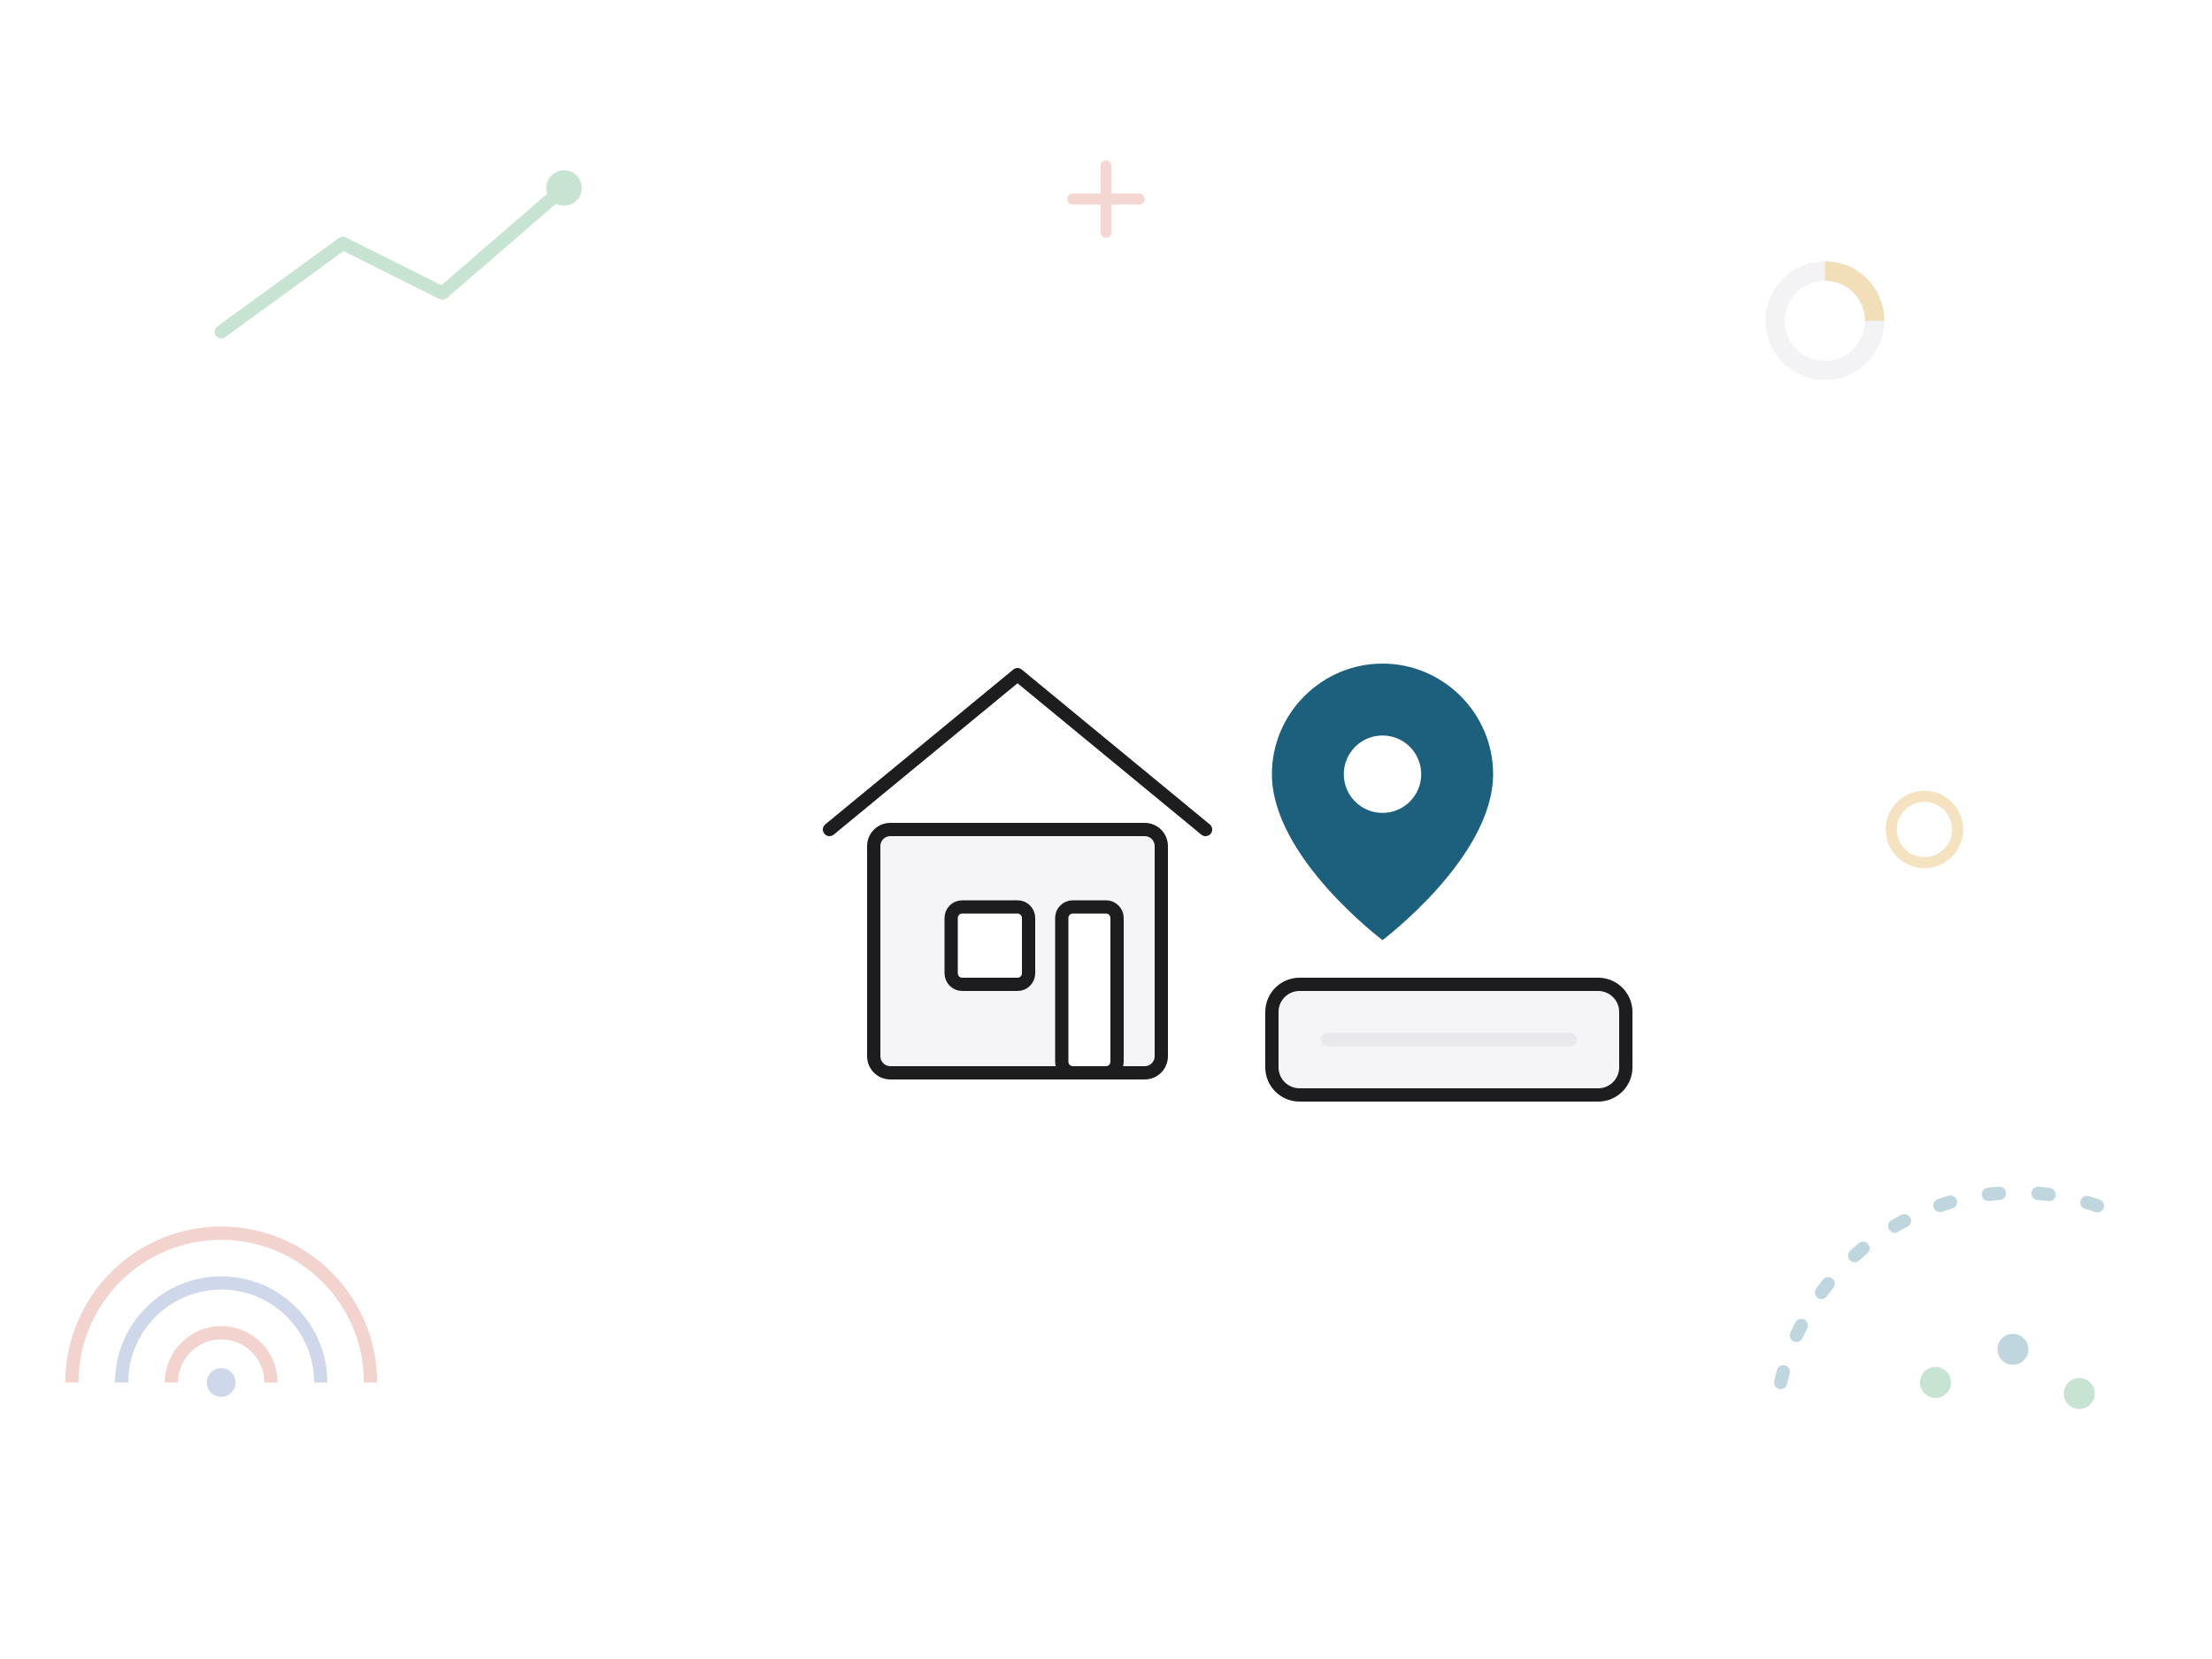
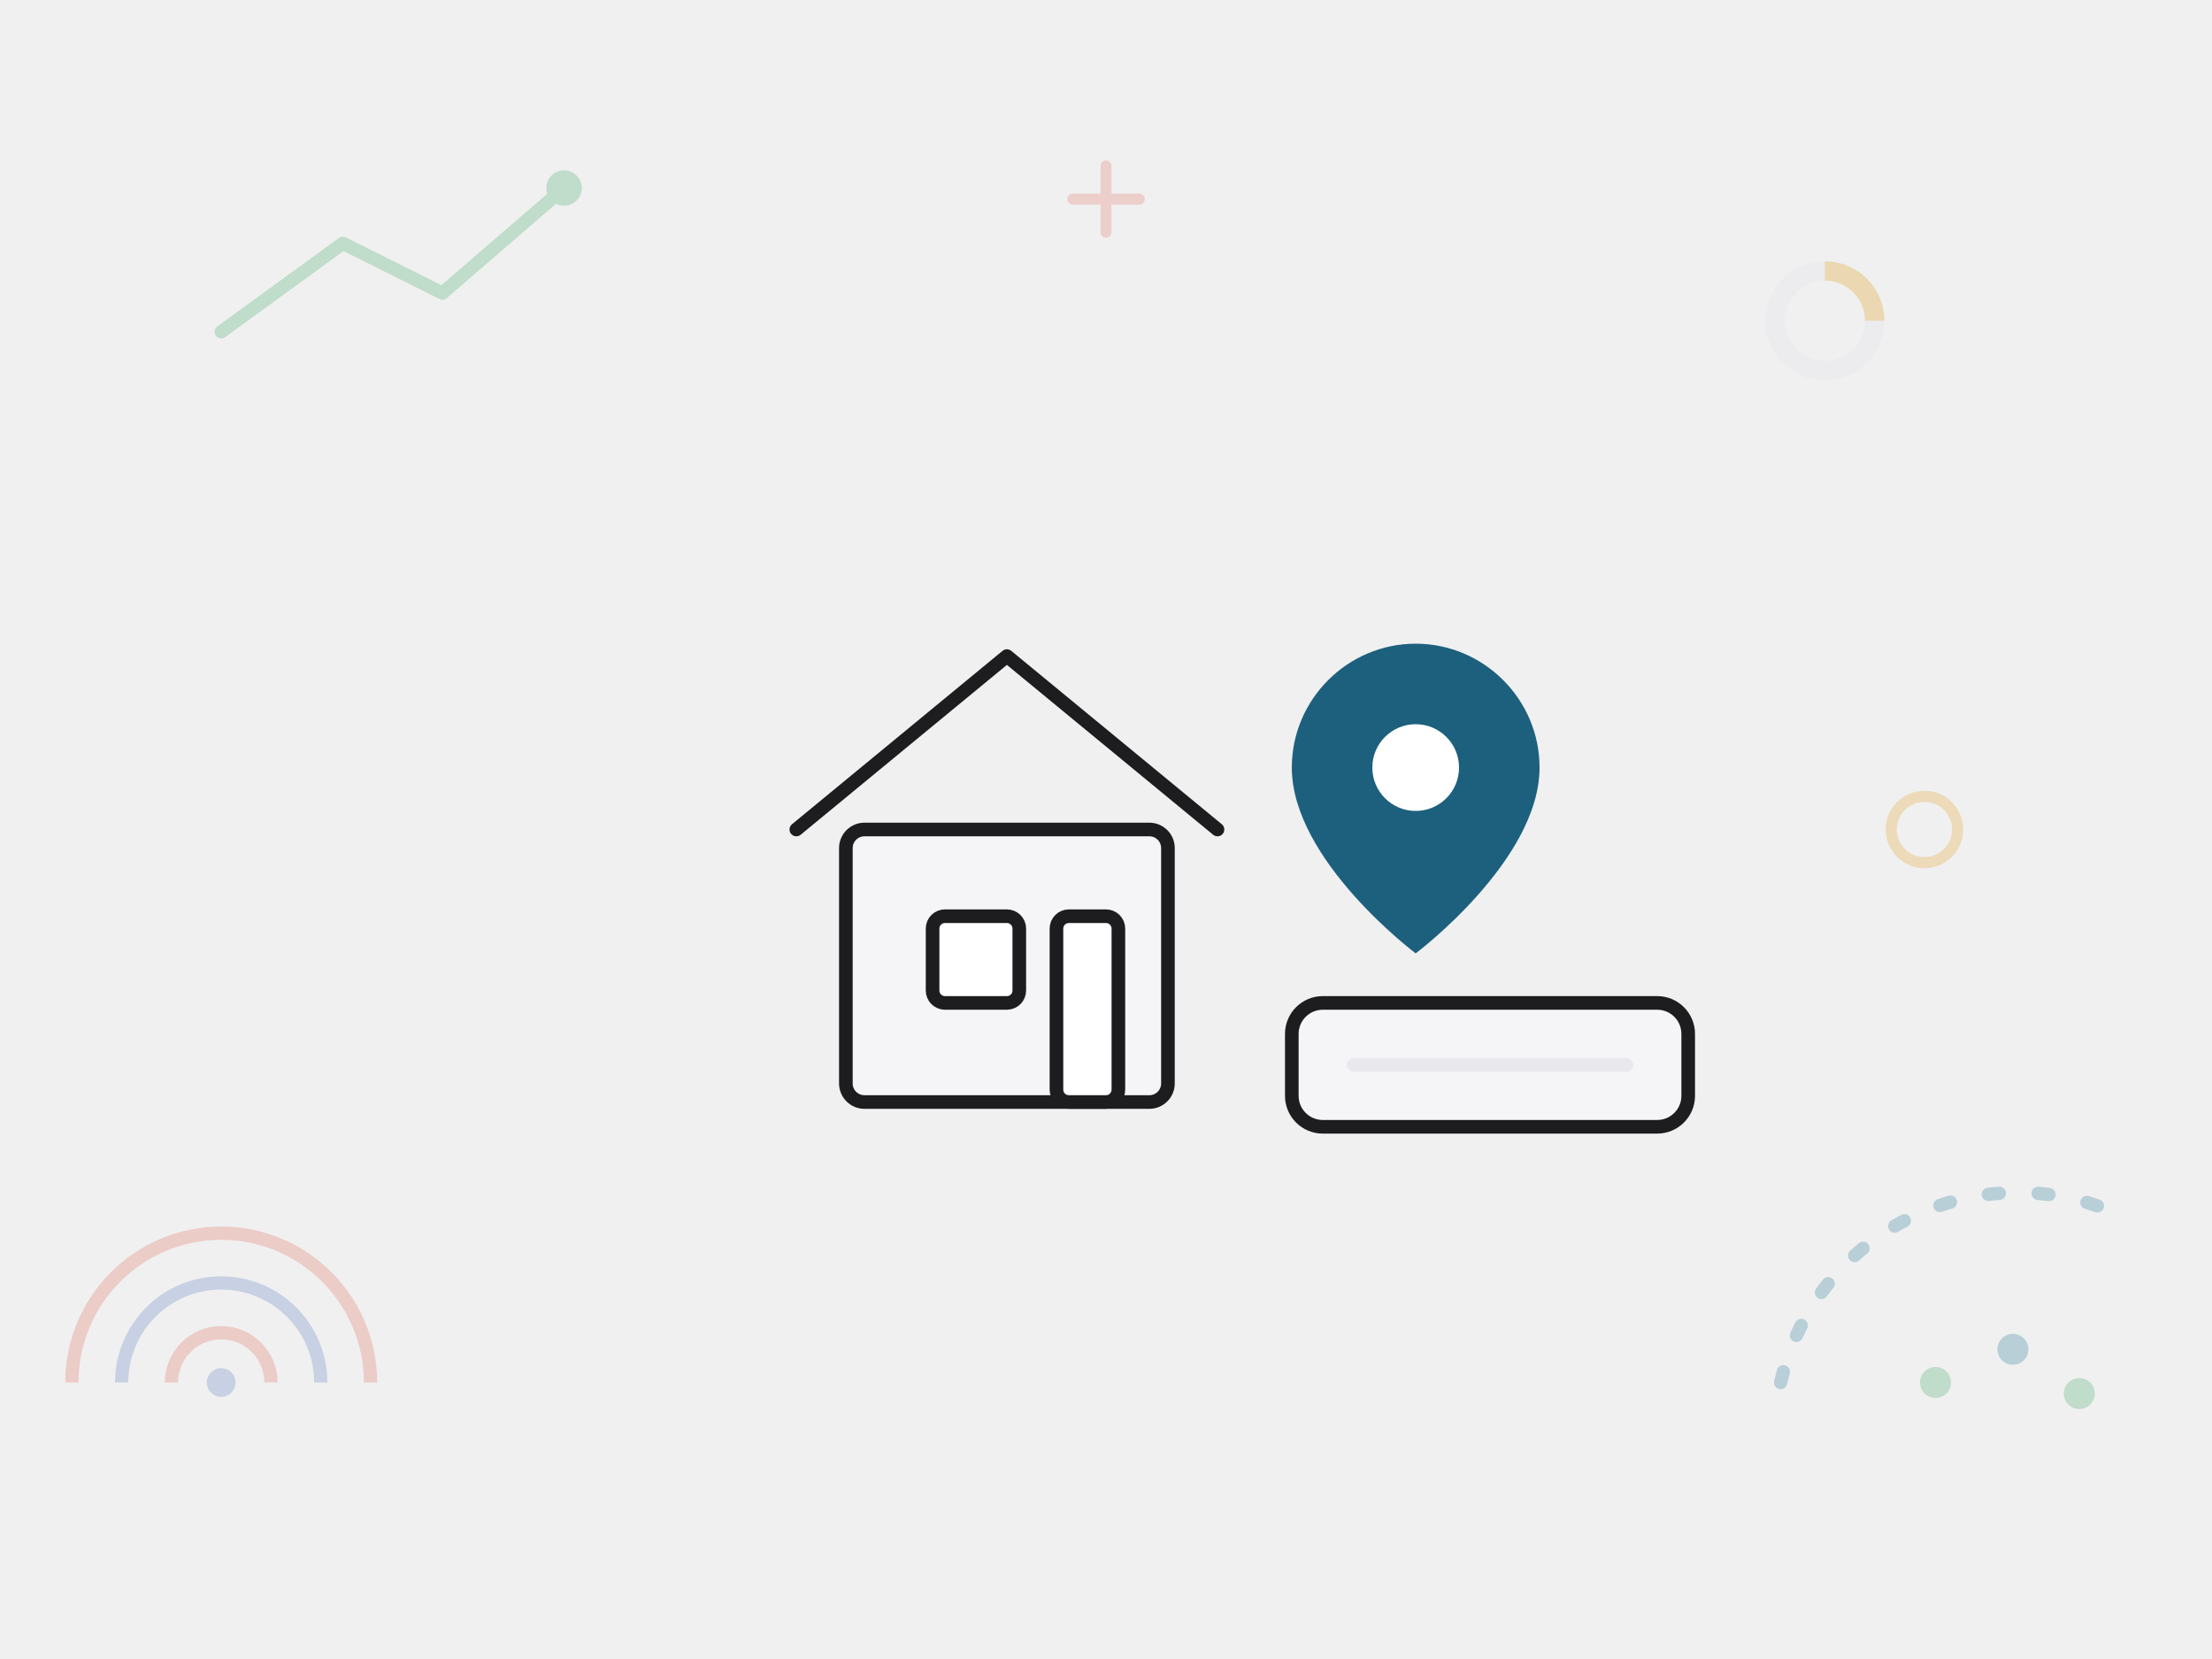
<svg xmlns="http://www.w3.org/2000/svg" width="400" height="300" viewBox="0 0 400 300">
-   <rect width="400" height="300" fill="#ffffff" />
  <g opacity="0.5">
    <g fill="none">
      <polyline points="40,60 62,44 80,53 102,34" stroke="#8fc7a6" stroke-width="2.4" stroke-linecap="round" stroke-linejoin="round" />
      <circle cx="102" cy="34" r="3.2" fill="#8fc7a6" />
    </g>
  </g>
  <g opacity="0.5">
    <g fill="none">
      <circle cx="330" cy="58" r="9" stroke="#e8e8ed" stroke-width="3.5" />
      <path d="M 330 49 A 9 9 0 0 1 339 58" stroke="#e6bf73" stroke-width="3.5" />
    </g>
  </g>
  <g opacity="0.5">
    <g fill="none">
      <path d="M 31 250 A 9 9 0 0 1 49 250" stroke="#e6a79e" stroke-width="2.4" />
      <path d="M 22 250 A 18 18 0 0 1 58 250" stroke="#9fb2d6" stroke-width="2.4" />
      <path d="M 13 250 A 27 27 0 0 1 67 250" stroke="#e6a79e" stroke-width="2.4" />
      <circle cx="40" cy="250" r="2.6" fill="#9fb2d6" />
    </g>
  </g>
  <g opacity="0.5">
    <path d="M 322 250 A 44 44 0 0 1 384 220" fill="none" stroke="#7faec0" stroke-width="2.4" stroke-dasharray="2 7" stroke-linecap="round" />
    <circle cx="350" cy="250" r="2.8" fill="#8fc7a6" />
    <circle cx="364" cy="244" r="2.8" fill="#7faec0" />
    <circle cx="376" cy="252" r="2.8" fill="#8fc7a6" />
  </g>
  <g opacity="0.45">
    <circle cx="348" cy="150" r="6" fill="none" stroke="#e6bf73" stroke-width="2" />
  </g>
  <g opacity="0.45">
    <g stroke="#e6a79e" stroke-width="2" stroke-linecap="round">
      <line x1="194" y1="36" x2="206" y2="36" />
      <line x1="200" y1="30" x2="200" y2="42" />
    </g>
  </g>
-   <g fill="none" stroke="#1d1d1f" stroke-width="2.4" stroke-linecap="round" stroke-linejoin="round">
+   <g transform="translate(200 150) scale(1.12) translate(-200 -150)" fill="none" stroke="#1d1d1f" stroke-width="2.2" stroke-linecap="round" stroke-linejoin="round">
    <path d="M 150 150 l 34 -28 l 34 28" />
    <rect x="158" y="150" width="52" height="44" rx="3" fill="#f5f5f7" />
    <rect x="172" y="164" width="14" height="14" rx="2" fill="#ffffff" />
    <rect x="192" y="164" width="10" height="30" rx="2" fill="#ffffff" />
    <path d="M 250 120 c -11,0 -20,9 -20,20 c 0,15 20,30 20,30 c 0,0 20,-15 20,-30 c 0,-11 -9,-20 -20,-20 z" fill="#1d607d" stroke="none" />
    <circle cx="250" cy="140" r="7" fill="#ffffff" stroke="none" />
    <rect x="230" y="178" width="64" height="20" rx="5" fill="#f5f5f7" />
    <line x1="240" y1="188" x2="284" y2="188" stroke="#e8e8ed" />
  </g>
</svg>
